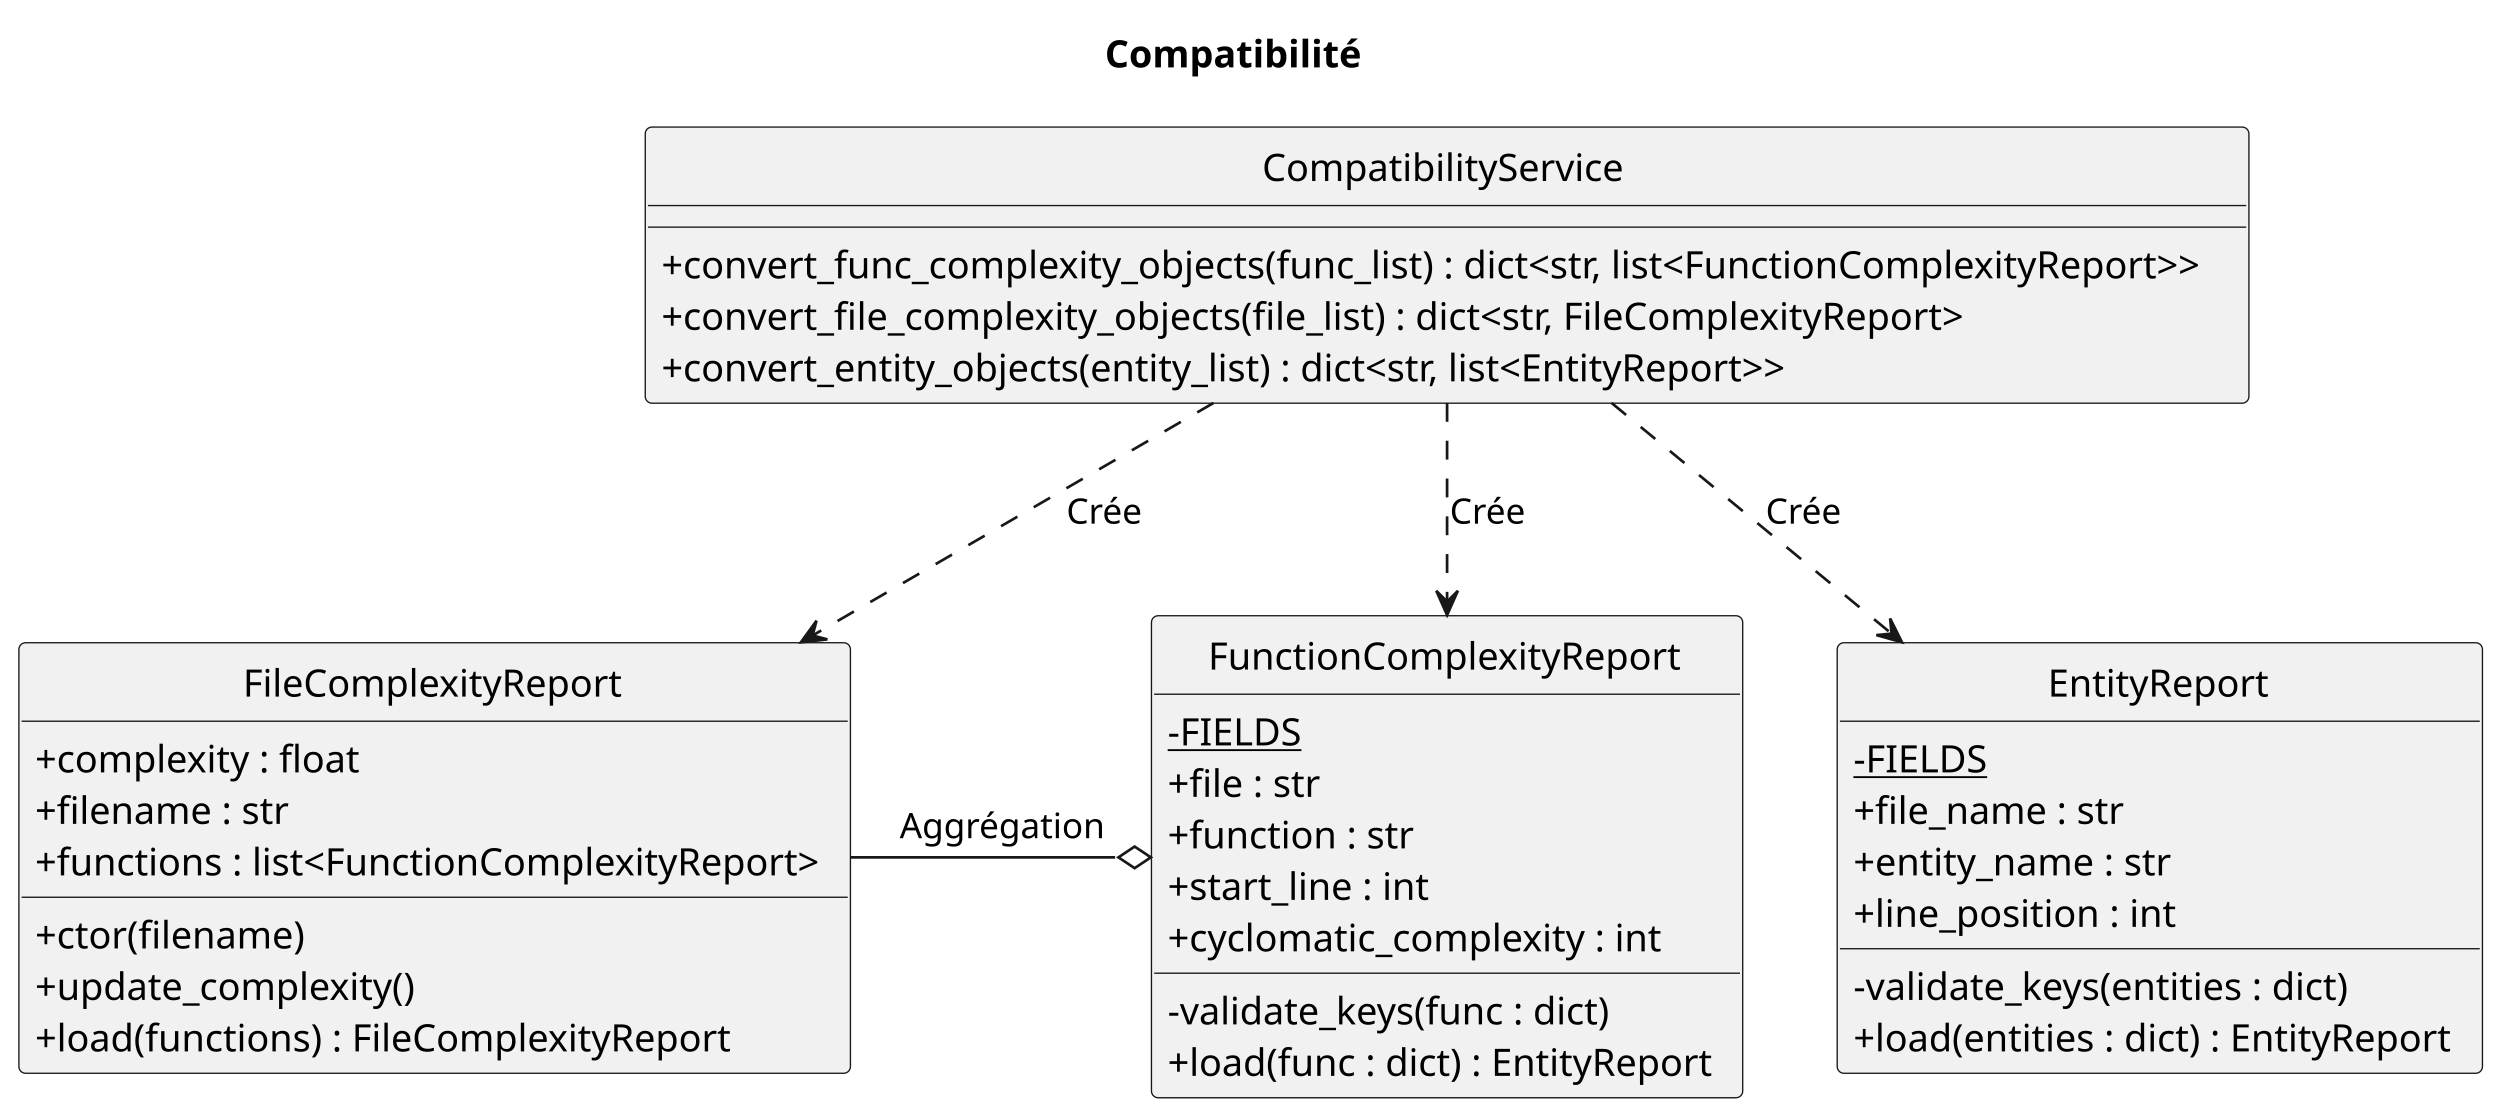
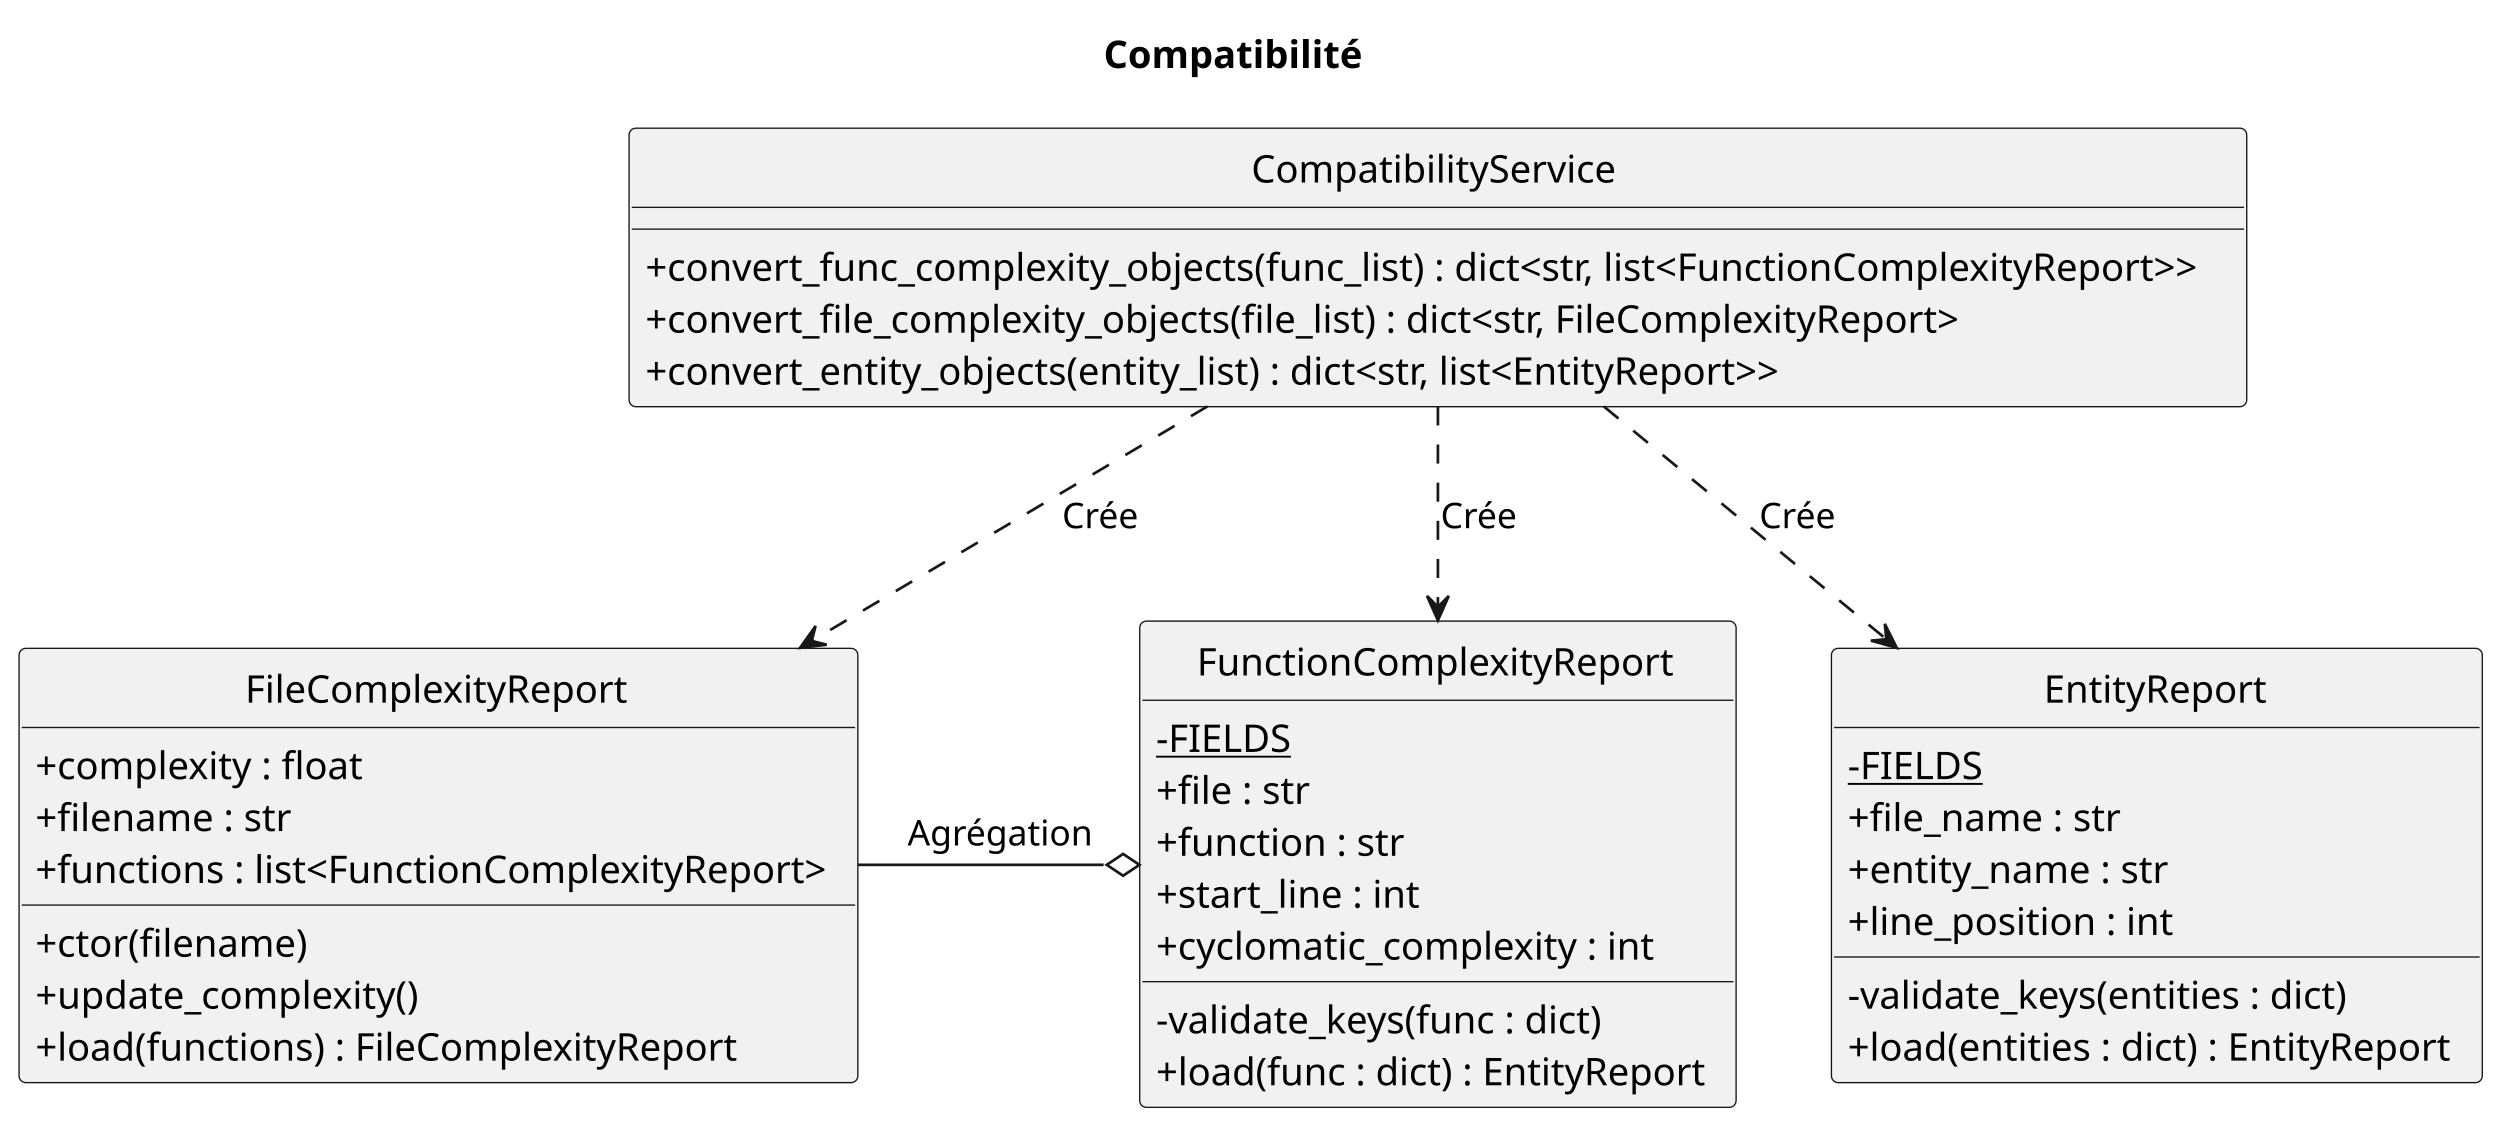
- <svg xmlns="http://www.w3.org/2000/svg" contentStyleType="text/css" height="413px" preserveAspectRatio="none" style="width:926px;height:413px;background:#FFFFFF;" version="1.1" viewBox="0 0 926 413" width="926px" zoomAndPan="magnify">
+ <svg xmlns="http://www.w3.org/2000/svg" contentStyleType="text/css" height="413px" preserveAspectRatio="none" style="width:918px;height:413px;background:#FFFFFF;" version="1.1" viewBox="0 0 918 413" width="918px" zoomAndPan="magnify">
  <defs />
  <g>
-     <text fill="#000000" font-family="sans-serif" font-size="14" font-weight="bold" lengthAdjust="spacing" textLength="94" x="409.25" y="24.966">Compatibilité</text>
+     <text fill="#000000" font-family="sans-serif" font-size="14" font-weight="bold" lengthAdjust="spacing" textLength="94" x="405.25" y="24.966">Compatibilité</text>
    <g id="elem_EntityReport">
-       <rect codeLine="5" fill="#F1F1F1" height="159.475" id="EntityReport" rx="2.5" ry="2.5" style="stroke:#181818;stroke-width:0.5;" width="239" x="680.5" y="238.068" />
-       <text fill="#000000" font-family="sans-serif" font-size="14" lengthAdjust="spacing" textLength="83" x="758.5" y="258.034">EntityReport</text>
-       <line style="stroke:#181818;stroke-width:0.5;" x1="681.5" x2="918.5" y1="267.136" y2="267.136" />
-       <text fill="#000000" font-family="sans-serif" font-size="14" lengthAdjust="spacing" text-decoration="underline" textLength="50" x="686.5" y="286.102">-FIELDS</text>
-       <text fill="#000000" font-family="sans-serif" font-size="14" lengthAdjust="spacing" textLength="103" x="686.5" y="305.17">+file_name : str</text>
-       <text fill="#000000" font-family="sans-serif" font-size="14" lengthAdjust="spacing" textLength="120" x="686.5" y="324.238">+entity_name : str</text>
-       <text fill="#000000" font-family="sans-serif" font-size="14" lengthAdjust="spacing" textLength="123" x="686.5" y="343.305">+line_position : int</text>
-       <line style="stroke:#181818;stroke-width:0.5;" x1="681.5" x2="918.5" y1="351.408" y2="351.408" />
-       <text fill="#000000" font-family="sans-serif" font-size="14" lengthAdjust="spacing" textLength="188" x="686.5" y="370.373">-validate_keys(entities : dict)</text>
-       <text fill="#000000" font-family="sans-serif" font-size="14" lengthAdjust="spacing" textLength="227" x="686.5" y="389.441">+load(entities : dict) : EntityReport</text>
+       <rect codeLine="5" fill="#F1F1F1" height="159.475" id="EntityReport" rx="2.5" ry="2.5" style="stroke:#181818;stroke-width:0.5;" width="239" x="672.5" y="238.068" />
+       <text fill="#000000" font-family="sans-serif" font-size="14" lengthAdjust="spacing" textLength="83" x="750.5" y="258.034">EntityReport</text>
+       <line style="stroke:#181818;stroke-width:0.5;" x1="673.5" x2="910.5" y1="267.136" y2="267.136" />
+       <text fill="#000000" font-family="sans-serif" font-size="14" lengthAdjust="spacing" text-decoration="underline" textLength="50" x="678.5" y="286.102">-FIELDS</text>
+       <text fill="#000000" font-family="sans-serif" font-size="14" lengthAdjust="spacing" textLength="103" x="678.5" y="305.17">+file_name : str</text>
+       <text fill="#000000" font-family="sans-serif" font-size="14" lengthAdjust="spacing" textLength="120" x="678.5" y="324.238">+entity_name : str</text>
+       <text fill="#000000" font-family="sans-serif" font-size="14" lengthAdjust="spacing" textLength="123" x="678.5" y="343.305">+line_position : int</text>
+       <line style="stroke:#181818;stroke-width:0.5;" x1="673.5" x2="910.5" y1="351.408" y2="351.408" />
+       <text fill="#000000" font-family="sans-serif" font-size="14" lengthAdjust="spacing" textLength="188" x="678.5" y="370.373">-validate_keys(entities : dict)</text>
+       <text fill="#000000" font-family="sans-serif" font-size="14" lengthAdjust="spacing" textLength="227" x="678.5" y="389.441">+load(entities : dict) : EntityReport</text>
    </g>
    <g id="elem_FileComplexityReport">
      <rect codeLine="15" fill="#F1F1F1" height="159.475" id="FileComplexityReport" rx="2.5" ry="2.5" style="stroke:#181818;stroke-width:0.5;" width="308" x="7" y="238.068" />
      <text fill="#000000" font-family="sans-serif" font-size="14" lengthAdjust="spacing" textLength="142" x="90" y="258.034">FileComplexityReport</text>
      <line style="stroke:#181818;stroke-width:0.5;" x1="8" x2="314" y1="267.136" y2="267.136" />
      <text fill="#000000" font-family="sans-serif" font-size="14" lengthAdjust="spacing" textLength="122" x="13" y="286.102">+complexity : float</text>
      <text fill="#000000" font-family="sans-serif" font-size="14" lengthAdjust="spacing" textLength="97" x="13" y="305.17">+filename : str</text>
      <text fill="#000000" font-family="sans-serif" font-size="14" lengthAdjust="spacing" textLength="296" x="13" y="324.238">+functions : list&lt;FunctionComplexityReport&gt;</text>
      <line style="stroke:#181818;stroke-width:0.5;" x1="8" x2="314" y1="332.34" y2="332.34" />
      <text fill="#000000" font-family="sans-serif" font-size="14" lengthAdjust="spacing" textLength="101" x="13" y="351.305">+ctor(filename)</text>
      <text fill="#000000" font-family="sans-serif" font-size="14" lengthAdjust="spacing" textLength="142" x="13" y="370.373">+update_complexity()</text>
      <text fill="#000000" font-family="sans-serif" font-size="14" lengthAdjust="spacing" textLength="262" x="13" y="389.441">+load(functions) : FileComplexityReport</text>
    </g>
    <g id="elem_FunctionComplexityReport">
-       <rect codeLine="24" fill="#F1F1F1" height="178.543" id="FunctionComplexityReport" rx="2.5" ry="2.5" style="stroke:#181818;stroke-width:0.5;" width="219" x="426.5" y="228.068" />
-       <text fill="#000000" font-family="sans-serif" font-size="14" lengthAdjust="spacing" textLength="177" x="447.5" y="248.034">FunctionComplexityReport</text>
-       <line style="stroke:#181818;stroke-width:0.5;" x1="427.5" x2="644.5" y1="257.136" y2="257.136" />
-       <text fill="#000000" font-family="sans-serif" font-size="14" lengthAdjust="spacing" text-decoration="underline" textLength="50" x="432.5" y="276.102">-FIELDS</text>
-       <text fill="#000000" font-family="sans-serif" font-size="14" lengthAdjust="spacing" textLength="59" x="432.5" y="295.17">+file : str</text>
-       <text fill="#000000" font-family="sans-serif" font-size="14" lengthAdjust="spacing" textLength="94" x="432.5" y="314.238">+function : str</text>
-       <text fill="#000000" font-family="sans-serif" font-size="14" lengthAdjust="spacing" textLength="100" x="432.5" y="333.305">+start_line : int</text>
-       <text fill="#000000" font-family="sans-serif" font-size="14" lengthAdjust="spacing" textLength="186" x="432.5" y="352.373">+cyclomatic_complexity : int</text>
-       <line style="stroke:#181818;stroke-width:0.5;" x1="427.5" x2="644.5" y1="360.475" y2="360.475" />
-       <text fill="#000000" font-family="sans-serif" font-size="14" lengthAdjust="spacing" textLength="168" x="432.5" y="379.441">-validate_keys(func : dict)</text>
-       <text fill="#000000" font-family="sans-serif" font-size="14" lengthAdjust="spacing" textLength="207" x="432.5" y="398.509">+load(func : dict) : EntityReport</text>
+       <rect codeLine="24" fill="#F1F1F1" height="178.543" id="FunctionComplexityReport" rx="2.5" ry="2.5" style="stroke:#181818;stroke-width:0.5;" width="219" x="418.5" y="228.068" />
+       <text fill="#000000" font-family="sans-serif" font-size="14" lengthAdjust="spacing" textLength="177" x="439.5" y="248.034">FunctionComplexityReport</text>
+       <line style="stroke:#181818;stroke-width:0.5;" x1="419.5" x2="636.5" y1="257.136" y2="257.136" />
+       <text fill="#000000" font-family="sans-serif" font-size="14" lengthAdjust="spacing" text-decoration="underline" textLength="50" x="424.5" y="276.102">-FIELDS</text>
+       <text fill="#000000" font-family="sans-serif" font-size="14" lengthAdjust="spacing" textLength="59" x="424.5" y="295.17">+file : str</text>
+       <text fill="#000000" font-family="sans-serif" font-size="14" lengthAdjust="spacing" textLength="94" x="424.5" y="314.238">+function : str</text>
+       <text fill="#000000" font-family="sans-serif" font-size="14" lengthAdjust="spacing" textLength="100" x="424.5" y="333.305">+start_line : int</text>
+       <text fill="#000000" font-family="sans-serif" font-size="14" lengthAdjust="spacing" textLength="186" x="424.5" y="352.373">+cyclomatic_complexity : int</text>
+       <line style="stroke:#181818;stroke-width:0.5;" x1="419.5" x2="636.5" y1="360.475" y2="360.475" />
+       <text fill="#000000" font-family="sans-serif" font-size="14" lengthAdjust="spacing" textLength="168" x="424.5" y="379.441">-validate_keys(func : dict)</text>
+       <text fill="#000000" font-family="sans-serif" font-size="14" lengthAdjust="spacing" textLength="207" x="424.5" y="398.509">+load(func : dict) : EntityReport</text>
    </g>
    <g id="elem_CompatibilityService">
-       <rect codeLine="34" fill="#F1F1F1" height="102.272" id="CompatibilityService" rx="2.5" ry="2.5" style="stroke:#181818;stroke-width:0.5;" width="594" x="239" y="47.068" />
-       <text fill="#000000" font-family="sans-serif" font-size="14" lengthAdjust="spacing" textLength="137" x="467.5" y="67.034">CompatibilityService</text>
-       <line style="stroke:#181818;stroke-width:0.5;" x1="240" x2="832" y1="76.136" y2="76.136" />
-       <line style="stroke:#181818;stroke-width:0.5;" x1="240" x2="832" y1="84.136" y2="84.136" />
-       <text fill="#000000" font-family="sans-serif" font-size="14" lengthAdjust="spacing" textLength="582" x="245" y="103.102">+convert_func_complexity_objects(func_list) : dict&lt;str, list&lt;FunctionComplexityReport&gt;&gt;</text>
-       <text fill="#000000" font-family="sans-serif" font-size="14" lengthAdjust="spacing" textLength="493" x="245" y="122.17">+convert_file_complexity_objects(file_list) : dict&lt;str, FileComplexityReport&gt;</text>
-       <text fill="#000000" font-family="sans-serif" font-size="14" lengthAdjust="spacing" textLength="426" x="245" y="141.238">+convert_entity_objects(entity_list) : dict&lt;str, list&lt;EntityReport&gt;&gt;</text>
+       <rect codeLine="34" fill="#F1F1F1" height="102.272" id="CompatibilityService" rx="2.5" ry="2.5" style="stroke:#181818;stroke-width:0.5;" width="594" x="231" y="47.068" />
+       <text fill="#000000" font-family="sans-serif" font-size="14" lengthAdjust="spacing" textLength="137" x="459.5" y="67.034">CompatibilityService</text>
+       <line style="stroke:#181818;stroke-width:0.5;" x1="232" x2="824" y1="76.136" y2="76.136" />
+       <line style="stroke:#181818;stroke-width:0.5;" x1="232" x2="824" y1="84.136" y2="84.136" />
+       <text fill="#000000" font-family="sans-serif" font-size="14" lengthAdjust="spacing" textLength="582" x="237" y="103.102">+convert_func_complexity_objects(func_list) : dict&lt;str, list&lt;FunctionComplexityReport&gt;&gt;</text>
+       <text fill="#000000" font-family="sans-serif" font-size="14" lengthAdjust="spacing" textLength="493" x="237" y="122.17">+convert_file_complexity_objects(file_list) : dict&lt;str, FileComplexityReport&gt;</text>
+       <text fill="#000000" font-family="sans-serif" font-size="14" lengthAdjust="spacing" textLength="426" x="237" y="141.238">+convert_entity_objects(entity_list) : dict&lt;str, list&lt;EntityReport&gt;&gt;</text>
    </g>
    <g id="link_CompatibilityService_FileComplexityReport">
-       <path codeLine="40" d="M449.5,149.238 C405.51,174.748 350.95,206.398 301.16,235.278 " fill="none" id="CompatibilityService-to-FileComplexityReport" style="stroke:#181818;stroke-width:1.0;stroke-dasharray:7.0,7.0;" />
-       <polygon fill="#181818" points="296.66,237.888,306.452,236.826,300.983,235.377,302.433,229.909,296.66,237.888" style="stroke:#181818;stroke-width:1.0;" />
-       <text fill="#000000" font-family="sans-serif" font-size="13" lengthAdjust="spacing" textLength="27" x="395" y="193.965">Crée</text>
+       <path codeLine="40" d="M443.34,149.238 C400.29,174.748 346.9,206.398 298.17,235.278 " fill="none" id="CompatibilityService-to-FileComplexityReport" style="stroke:#181818;stroke-width:1.0;stroke-dasharray:7.0,7.0;" />
+       <polygon fill="#181818" points="293.77,237.888,303.553,236.75,298.074,235.343,299.481,229.864,293.77,237.888" style="stroke:#181818;stroke-width:1.0;" />
+       <text fill="#000000" font-family="sans-serif" font-size="13" lengthAdjust="spacing" textLength="27" x="390" y="193.965">Crée</text>
    </g>
    <g id="link_CompatibilityService_FunctionComplexityReport">
-       <path codeLine="41" d="M536,149.238 C536,171.118 536,197.498 536,222.788 " fill="none" id="CompatibilityService-to-FunctionComplexityReport" style="stroke:#181818;stroke-width:1.0;stroke-dasharray:7.0,7.0;" />
-       <polygon fill="#181818" points="536,227.828,540,218.828,536,222.828,532,218.828,536,227.828" style="stroke:#181818;stroke-width:1.0;" />
-       <text fill="#000000" font-family="sans-serif" font-size="13" lengthAdjust="spacing" textLength="27" x="537" y="193.965">Crée</text>
+       <path codeLine="41" d="M528,149.238 C528,171.118 528,197.498 528,222.788 " fill="none" id="CompatibilityService-to-FunctionComplexityReport" style="stroke:#181818;stroke-width:1.0;stroke-dasharray:7.0,7.0;" />
+       <polygon fill="#181818" points="528,227.828,532,218.828,528,222.828,524,218.828,528,227.828" style="stroke:#181818;stroke-width:1.0;" />
+       <text fill="#000000" font-family="sans-serif" font-size="13" lengthAdjust="spacing" textLength="27" x="529" y="193.965">Crée</text>
    </g>
    <g id="link_CompatibilityService_EntityReport">
-       <path codeLine="42" d="M596.9,149.238 C627.55,174.498 665.5,205.758 700.27,234.408 " fill="none" id="CompatibilityService-to-EntityReport" style="stroke:#181818;stroke-width:1.0;stroke-dasharray:7.0,7.0;" />
-       <polygon fill="#181818" points="704.49,237.888,700.098,229.073,700.635,234.704,695.004,235.241,704.49,237.888" style="stroke:#181818;stroke-width:1.0;" />
-       <text fill="#000000" font-family="sans-serif" font-size="13" lengthAdjust="spacing" textLength="27" x="654" y="193.965">Crée</text>
+       <path codeLine="42" d="M588.9,149.238 C619.55,174.498 657.5,205.758 692.27,234.408 " fill="none" id="CompatibilityService-to-EntityReport" style="stroke:#181818;stroke-width:1.0;stroke-dasharray:7.0,7.0;" />
+       <polygon fill="#181818" points="696.49,237.888,692.098,229.073,692.635,234.704,687.004,235.241,696.49,237.888" style="stroke:#181818;stroke-width:1.0;" />
+       <text fill="#000000" font-family="sans-serif" font-size="13" lengthAdjust="spacing" textLength="27" x="646" y="193.965">Crée</text>
    </g>
    <g id="link_FileComplexityReport_FunctionComplexityReport">
-       <path codeLine="43" d="M315.15,317.568 C347.76,317.568 381.77,317.568 413.04,317.568 " fill="none" id="FileComplexityReport-to-FunctionComplexityReport" style="stroke:#181818;stroke-width:1.0;" />
-       <polygon fill="none" points="426.26,317.568,420.26,313.568,414.26,317.568,420.26,321.568,426.26,317.568" style="stroke:#181818;stroke-width:1.0;" />
-       <text fill="#000000" font-family="sans-serif" font-size="13" lengthAdjust="spacing" textLength="75" x="333.25" y="310.465">Aggrégation</text>
+       <path codeLine="43" d="M315.05,317.568 C345.15,317.568 376.35,317.568 405.27,317.568 " fill="none" id="FileComplexityReport-to-FunctionComplexityReport" style="stroke:#181818;stroke-width:1.0;" />
+       <polygon fill="none" points="418.39,317.568,412.39,313.568,406.39,317.568,412.39,321.568,418.39,317.568" style="stroke:#181818;stroke-width:1.0;" />
+       <text fill="#000000" font-family="sans-serif" font-size="13" lengthAdjust="spacing" textLength="67" x="333.25" y="310.465">Agrégation</text>
    </g>
  </g>
</svg>
